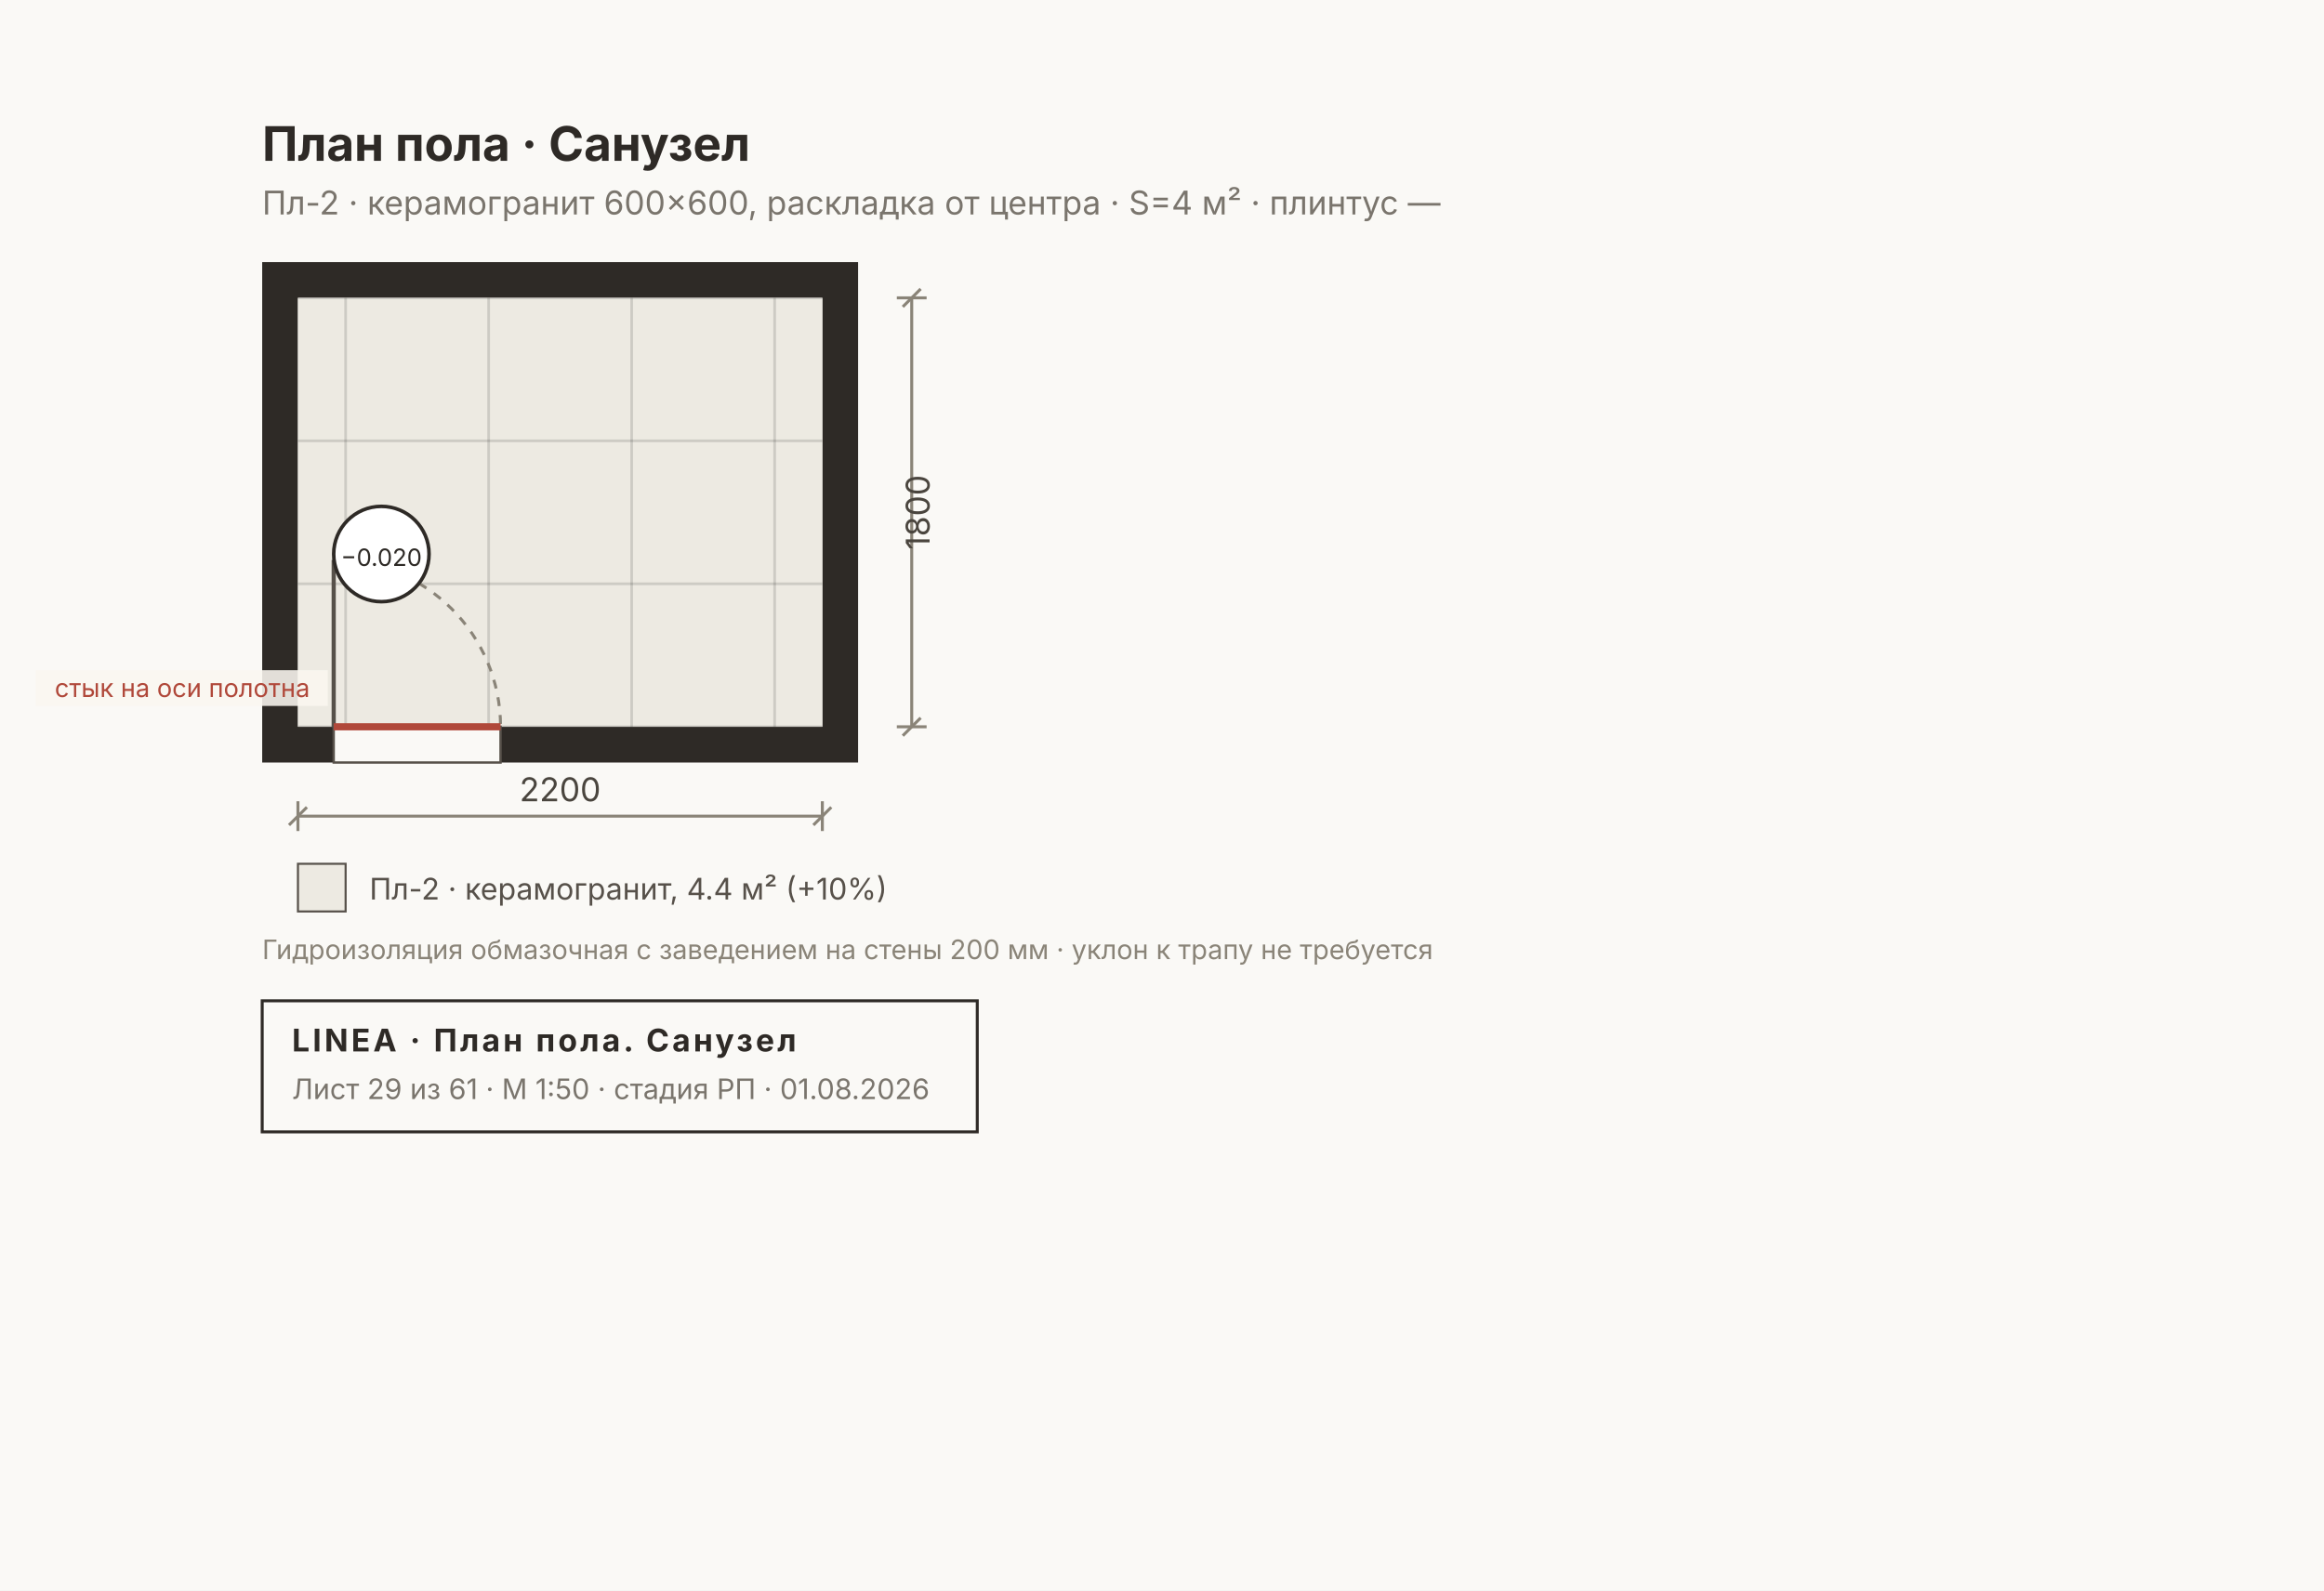
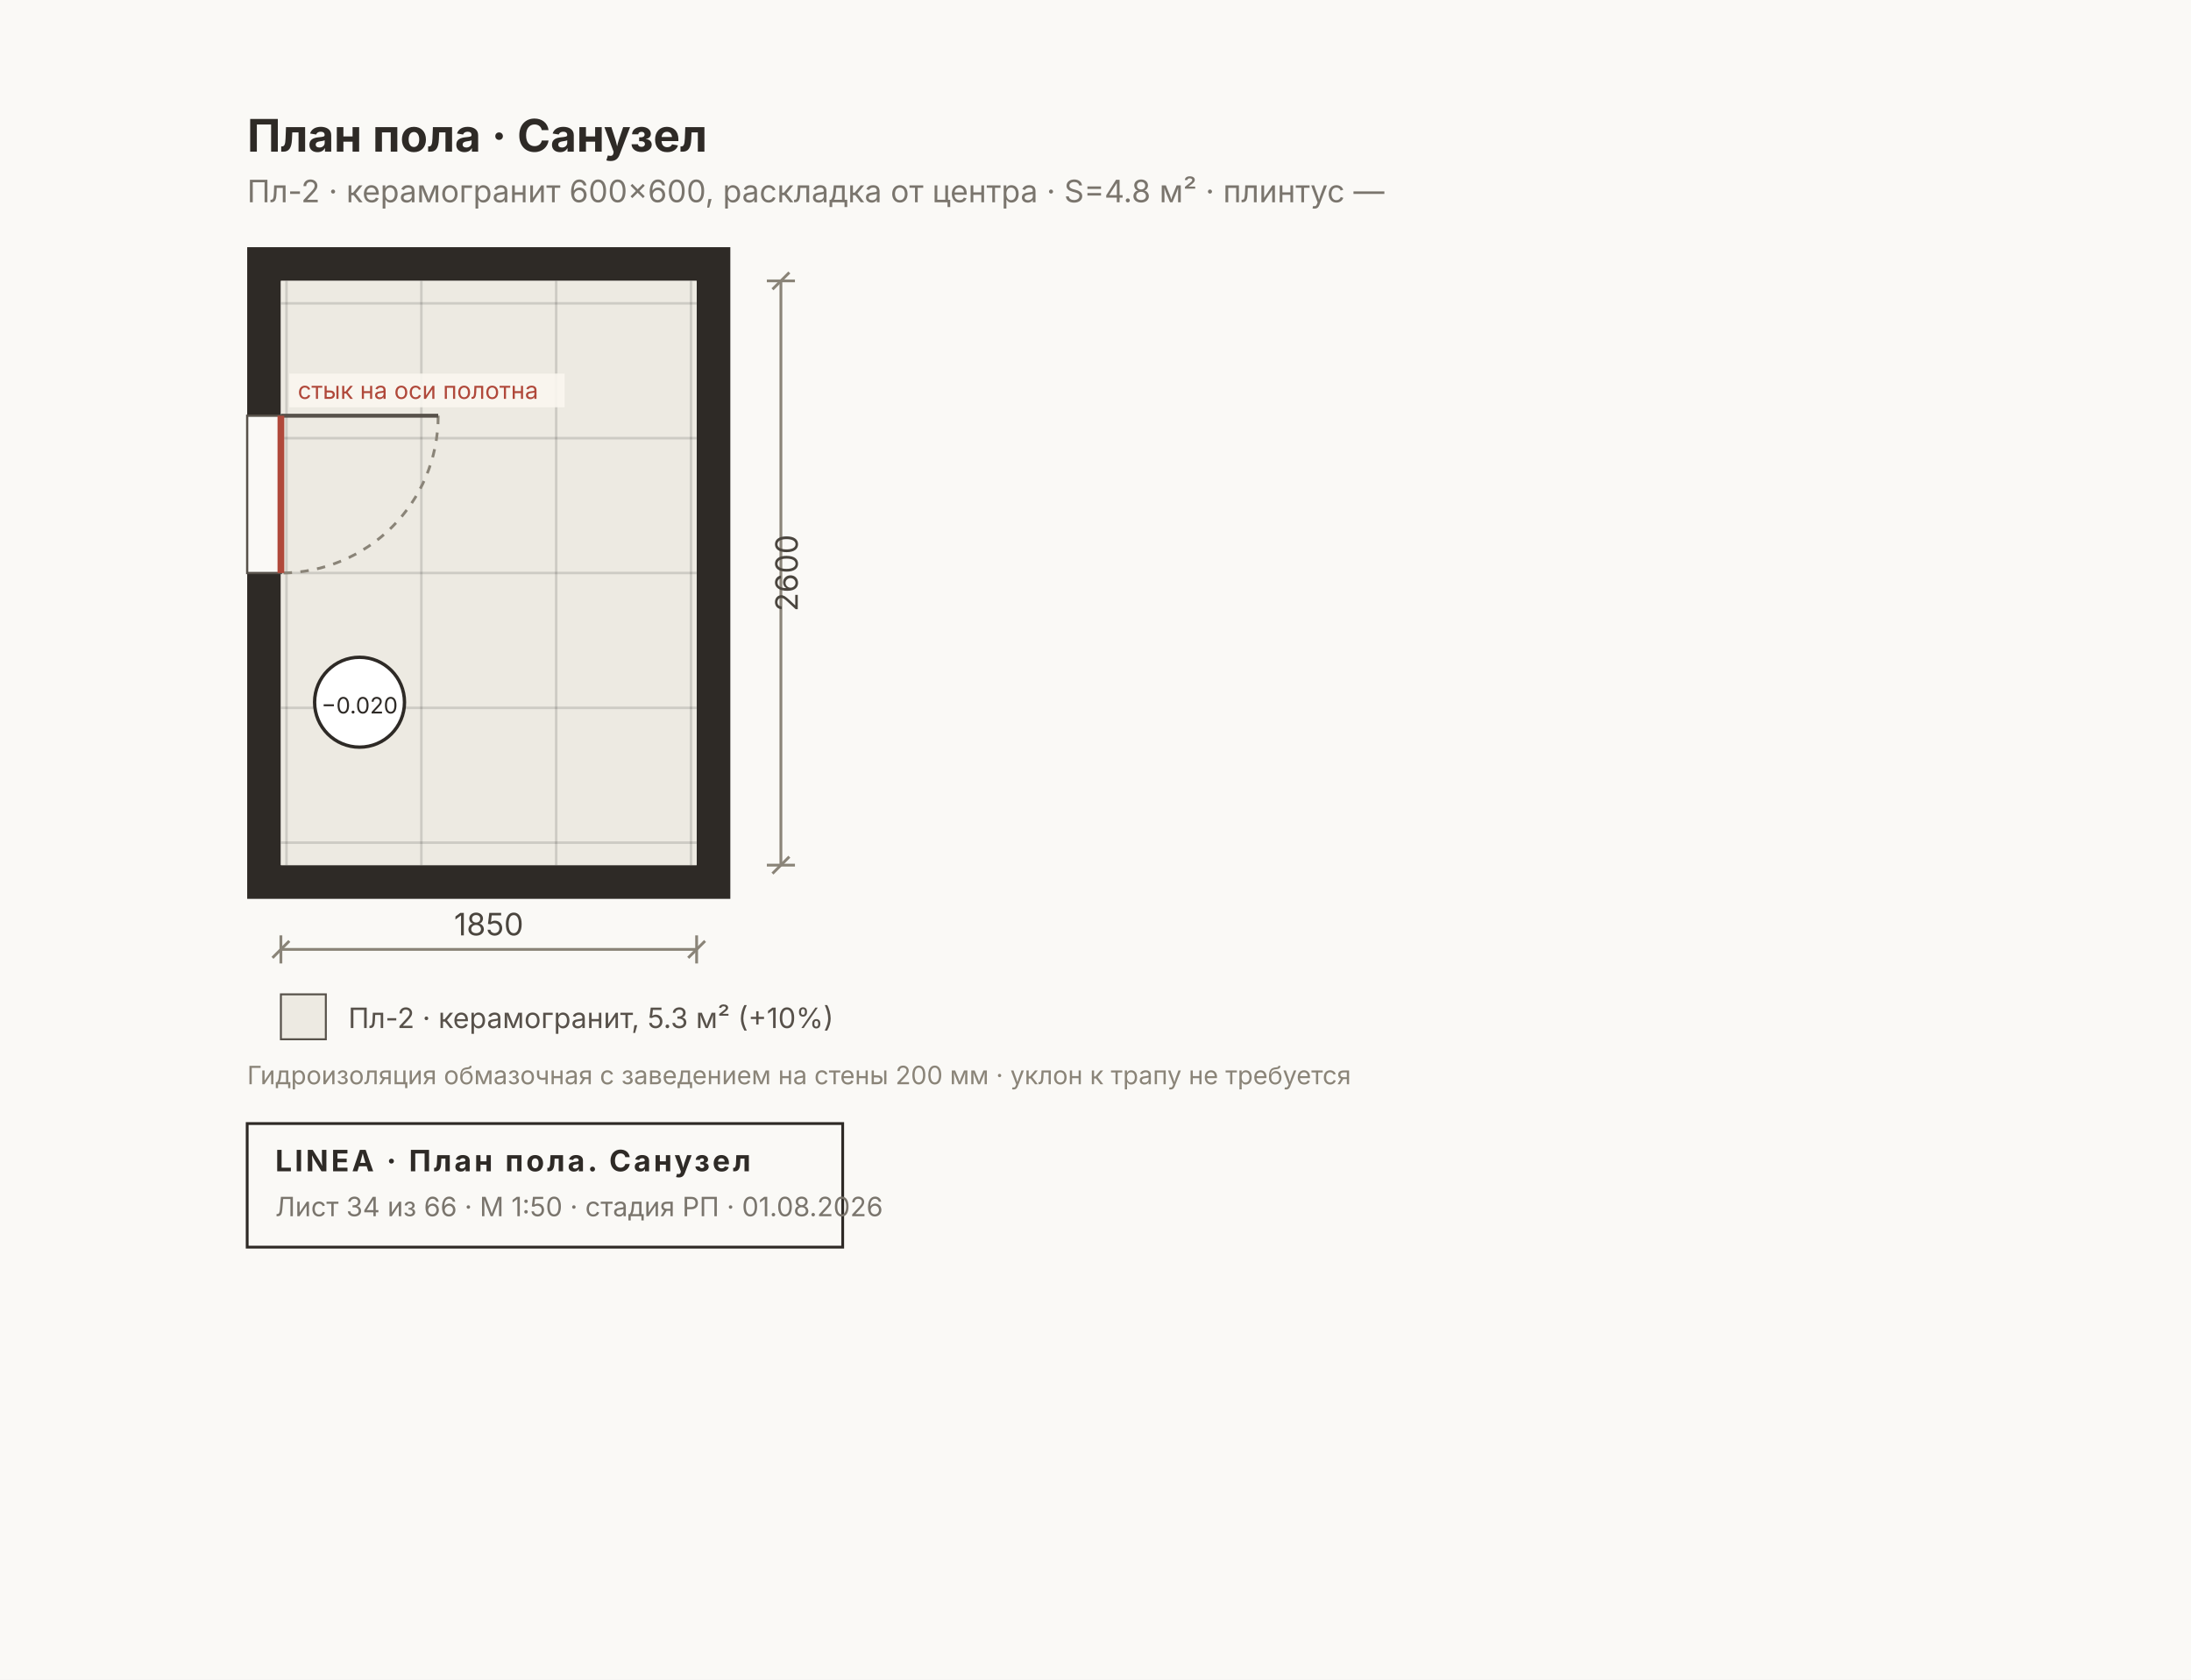
- <svg xmlns="http://www.w3.org/2000/svg" width="780" height="534" viewBox="0 0 780 534" font-family="Inter, &quot;Helvetica Neue&quot;, Arial, sans-serif">
-   <rect width="780" height="534" fill="#FAF9F6" />
-   <rect x="88" y="88" width="200" height="168" fill="#2E2A26" />
-   <rect x="100" y="100" width="176" height="144" fill="#FAF7F0" />
-   <rect x="100" y="100" width="176" height="144" fill="#EDEAE2" />
+ <svg xmlns="http://www.w3.org/2000/svg" width="780" height="598" viewBox="0 0 780 598" font-family="Inter, &quot;Helvetica Neue&quot;, Arial, sans-serif">
+   <rect width="780" height="598" fill="#FAF9F6" />
+   <rect x="88" y="88" width="172" height="232" fill="#2E2A26" />
+   <rect x="100" y="100" width="148" height="208" fill="#FAF7F0" />
+   <rect x="100" y="100" width="148" height="208" fill="#EDEAE2" />
  <clipPath id="fl4">
-     <rect x="100" y="100" width="176" height="144" />
+     <rect x="100" y="100" width="148" height="208" />
  </clipPath>
  <g clip-path="url(#fl4)">
-     <line x1="116" y1="100" x2="116" y2="244" stroke="#00000022" stroke-width="0.9" />
-     <line x1="164" y1="100" x2="164" y2="244" stroke="#00000022" stroke-width="0.9" />
-     <line x1="212" y1="100" x2="212" y2="244" stroke="#00000022" stroke-width="0.9" />
-     <line x1="260" y1="100" x2="260" y2="244" stroke="#00000022" stroke-width="0.9" />
-     <line x1="100" y1="100" x2="276" y2="100" stroke="#00000022" stroke-width="0.9" />
-     <line x1="100" y1="148" x2="276" y2="148" stroke="#00000022" stroke-width="0.9" />
-     <line x1="100" y1="196" x2="276" y2="196" stroke="#00000022" stroke-width="0.9" />
-     <line x1="100" y1="244" x2="276" y2="244" stroke="#00000022" stroke-width="0.9" />
+     <line x1="102" y1="100" x2="102" y2="308" stroke="#00000022" stroke-width="0.9" />
+     <line x1="150" y1="100" x2="150" y2="308" stroke="#00000022" stroke-width="0.9" />
+     <line x1="198" y1="100" x2="198" y2="308" stroke="#00000022" stroke-width="0.9" />
+     <line x1="246" y1="100" x2="246" y2="308" stroke="#00000022" stroke-width="0.9" />
+     <line x1="100" y1="108" x2="248" y2="108" stroke="#00000022" stroke-width="0.9" />
+     <line x1="100" y1="156" x2="248" y2="156" stroke="#00000022" stroke-width="0.9" />
+     <line x1="100" y1="204" x2="248" y2="204" stroke="#00000022" stroke-width="0.9" />
+     <line x1="100" y1="252" x2="248" y2="252" stroke="#00000022" stroke-width="0.9" />
+     <line x1="100" y1="300" x2="248" y2="300" stroke="#00000022" stroke-width="0.9" />
  </g>
-   <rect x="112" y="244" width="56" height="12" fill="#FAF9F6" stroke="#57514A" stroke-width="0.8" />
-   <path d="M 112 188 A 56 56 0 0 1 168 244" fill="none" stroke="#8A8478" stroke-width="1" stroke-dasharray="3 3" />
-   <line x1="112" y1="244" x2="112" y2="188" stroke="#57514A" stroke-width="1.4" />
-   <line x1="112" y1="244" x2="168" y2="244" stroke="#B0483A" stroke-width="2.4" />
-   <rect x="12" y="225" width="98" height="12" fill="#FAF7F0E0" />
-   <text x="104" y="234" font-size="8.5" fill="#B0483A" text-anchor="end">стык на оси полотна</text>
+   <rect x="88" y="148" width="12" height="56" fill="#FAF9F6" stroke="#57514A" stroke-width="0.8" />
+   <path d="M 156 148 A 56 56 0 0 1 100 204" fill="none" stroke="#8A8478" stroke-width="1" stroke-dasharray="3 3" />
+   <line x1="100" y1="148" x2="156" y2="148" stroke="#57514A" stroke-width="1.4" />
+   <line x1="100" y1="148" x2="100" y2="204" stroke="#B0483A" stroke-width="2.4" />
+   <rect x="103" y="133" width="98" height="12" fill="#FAF7F0E0" />
+   <text x="106" y="142" font-size="8.5" fill="#B0483A" text-anchor="start">стык на оси полотна</text>
  <g>
-     <circle cx="128" cy="186" r="16" fill="#FFF" stroke="#2E2A26" stroke-width="1.2" />
-     <text x="128" y="190" font-size="8" text-anchor="middle" fill="#2E2A26">−0.020</text>
+     <circle cx="128" cy="250" r="16" fill="#FFF" stroke="#2E2A26" stroke-width="1.2" />
+     <text x="128" y="254" font-size="8" text-anchor="middle" fill="#2E2A26">−0.020</text>
  </g>
  <text x="88" y="54" font-size="16" font-weight="700" fill="#2E2A26">План пола · Санузел</text>
-   <text x="88" y="72" font-size="11" fill="#7A756D">Пл-2 · керамогранит 600×600, раскладка от центра · S=4 м² · плинтус —</text>
+   <text x="88" y="72" font-size="11" fill="#7A756D">Пл-2 · керамогранит 600×600, раскладка от центра · S=4.8 м² · плинтус —</text>
  <g stroke="#8A8478" stroke-width="1" fill="none">
-     <line x1="100" y1="274" x2="276" y2="274" />
-     <line x1="100" y1="269" x2="100" y2="279" />
-     <line x1="276" y1="269" x2="276" y2="279" />
-     <line x1="97" y1="277" x2="103" y2="271" />
-     <line x1="273" y1="277" x2="279" y2="271" />
+     <line x1="100" y1="338" x2="248" y2="338" />
+     <line x1="100" y1="333" x2="100" y2="343" />
+     <line x1="248" y1="333" x2="248" y2="343" />
+     <line x1="97" y1="341" x2="103" y2="335" />
+     <line x1="245" y1="341" x2="251" y2="335" />
  </g>
-   <text x="188" y="269" font-size="11" fill="#4A453E" text-anchor="middle">2200</text>
+   <text x="174" y="333" font-size="11" fill="#4A453E" text-anchor="middle">1850</text>
  <g stroke="#8A8478" stroke-width="1" fill="none">
-     <line x1="306" y1="100" x2="306" y2="244" />
-     <line x1="301" y1="100" x2="311" y2="100" />
-     <line x1="301" y1="244" x2="311" y2="244" />
-     <line x1="303" y1="103" x2="309" y2="97" />
-     <line x1="303" y1="247" x2="309" y2="241" />
+     <line x1="278" y1="100" x2="278" y2="308" />
+     <line x1="273" y1="100" x2="283" y2="100" />
+     <line x1="273" y1="308" x2="283" y2="308" />
+     <line x1="275" y1="103" x2="281" y2="97" />
+     <line x1="275" y1="311" x2="281" y2="305" />
  </g>
-   <text x="312" y="172" font-size="11" fill="#4A453E" transform="rotate(-90 312 172)" text-anchor="middle">1800</text>
+   <text x="284" y="204" font-size="11" fill="#4A453E" transform="rotate(-90 284 204)" text-anchor="middle">2600</text>
  <g font-size="10" fill="#57514A">
-     <rect x="100" y="290" width="16" height="16" fill="#EDEAE2" stroke="#57514A" stroke-width="0.7" />
-     <text x="124" y="302">Пл-2 · керамогранит, 4.4 м² (+10%)</text>
+     <rect x="100" y="354" width="16" height="16" fill="#EDEAE2" stroke="#57514A" stroke-width="0.7" />
+     <text x="124" y="366">Пл-2 · керамогранит, 5.3 м² (+10%)</text>
  </g>
-   <text x="88" y="322" font-size="9" fill="#8A8478">Гидроизоляция обмазочная с заведением на стены 200 мм · уклон к трапу не требуется</text>
+   <text x="88" y="386" font-size="9" fill="#8A8478">Гидроизоляция обмазочная с заведением на стены 200 мм · уклон к трапу не требуется</text>
  <g>
-     <rect x="88" y="336" width="240" height="44" fill="none" stroke="#2E2A26" stroke-width="1" />
-     <text x="98" y="353" font-size="10.5" font-weight="700" fill="#2E2A26" letter-spacing="1">LINEA · План пола. Санузел</text>
-     <text x="98" y="369" font-size="9.5" fill="#7A756D">Лист 29 из 61 · М 1:50 · стадия РП · 01.08.2026</text>
+     <rect x="88" y="400" width="212" height="44" fill="none" stroke="#2E2A26" stroke-width="1" />
+     <text x="98" y="417" font-size="10.5" font-weight="700" fill="#2E2A26" letter-spacing="1">LINEA · План пола. Санузел</text>
+     <text x="98" y="433" font-size="9.5" fill="#7A756D">Лист 34 из 66 · М 1:50 · стадия РП · 01.08.2026</text>
  </g>
</svg>
